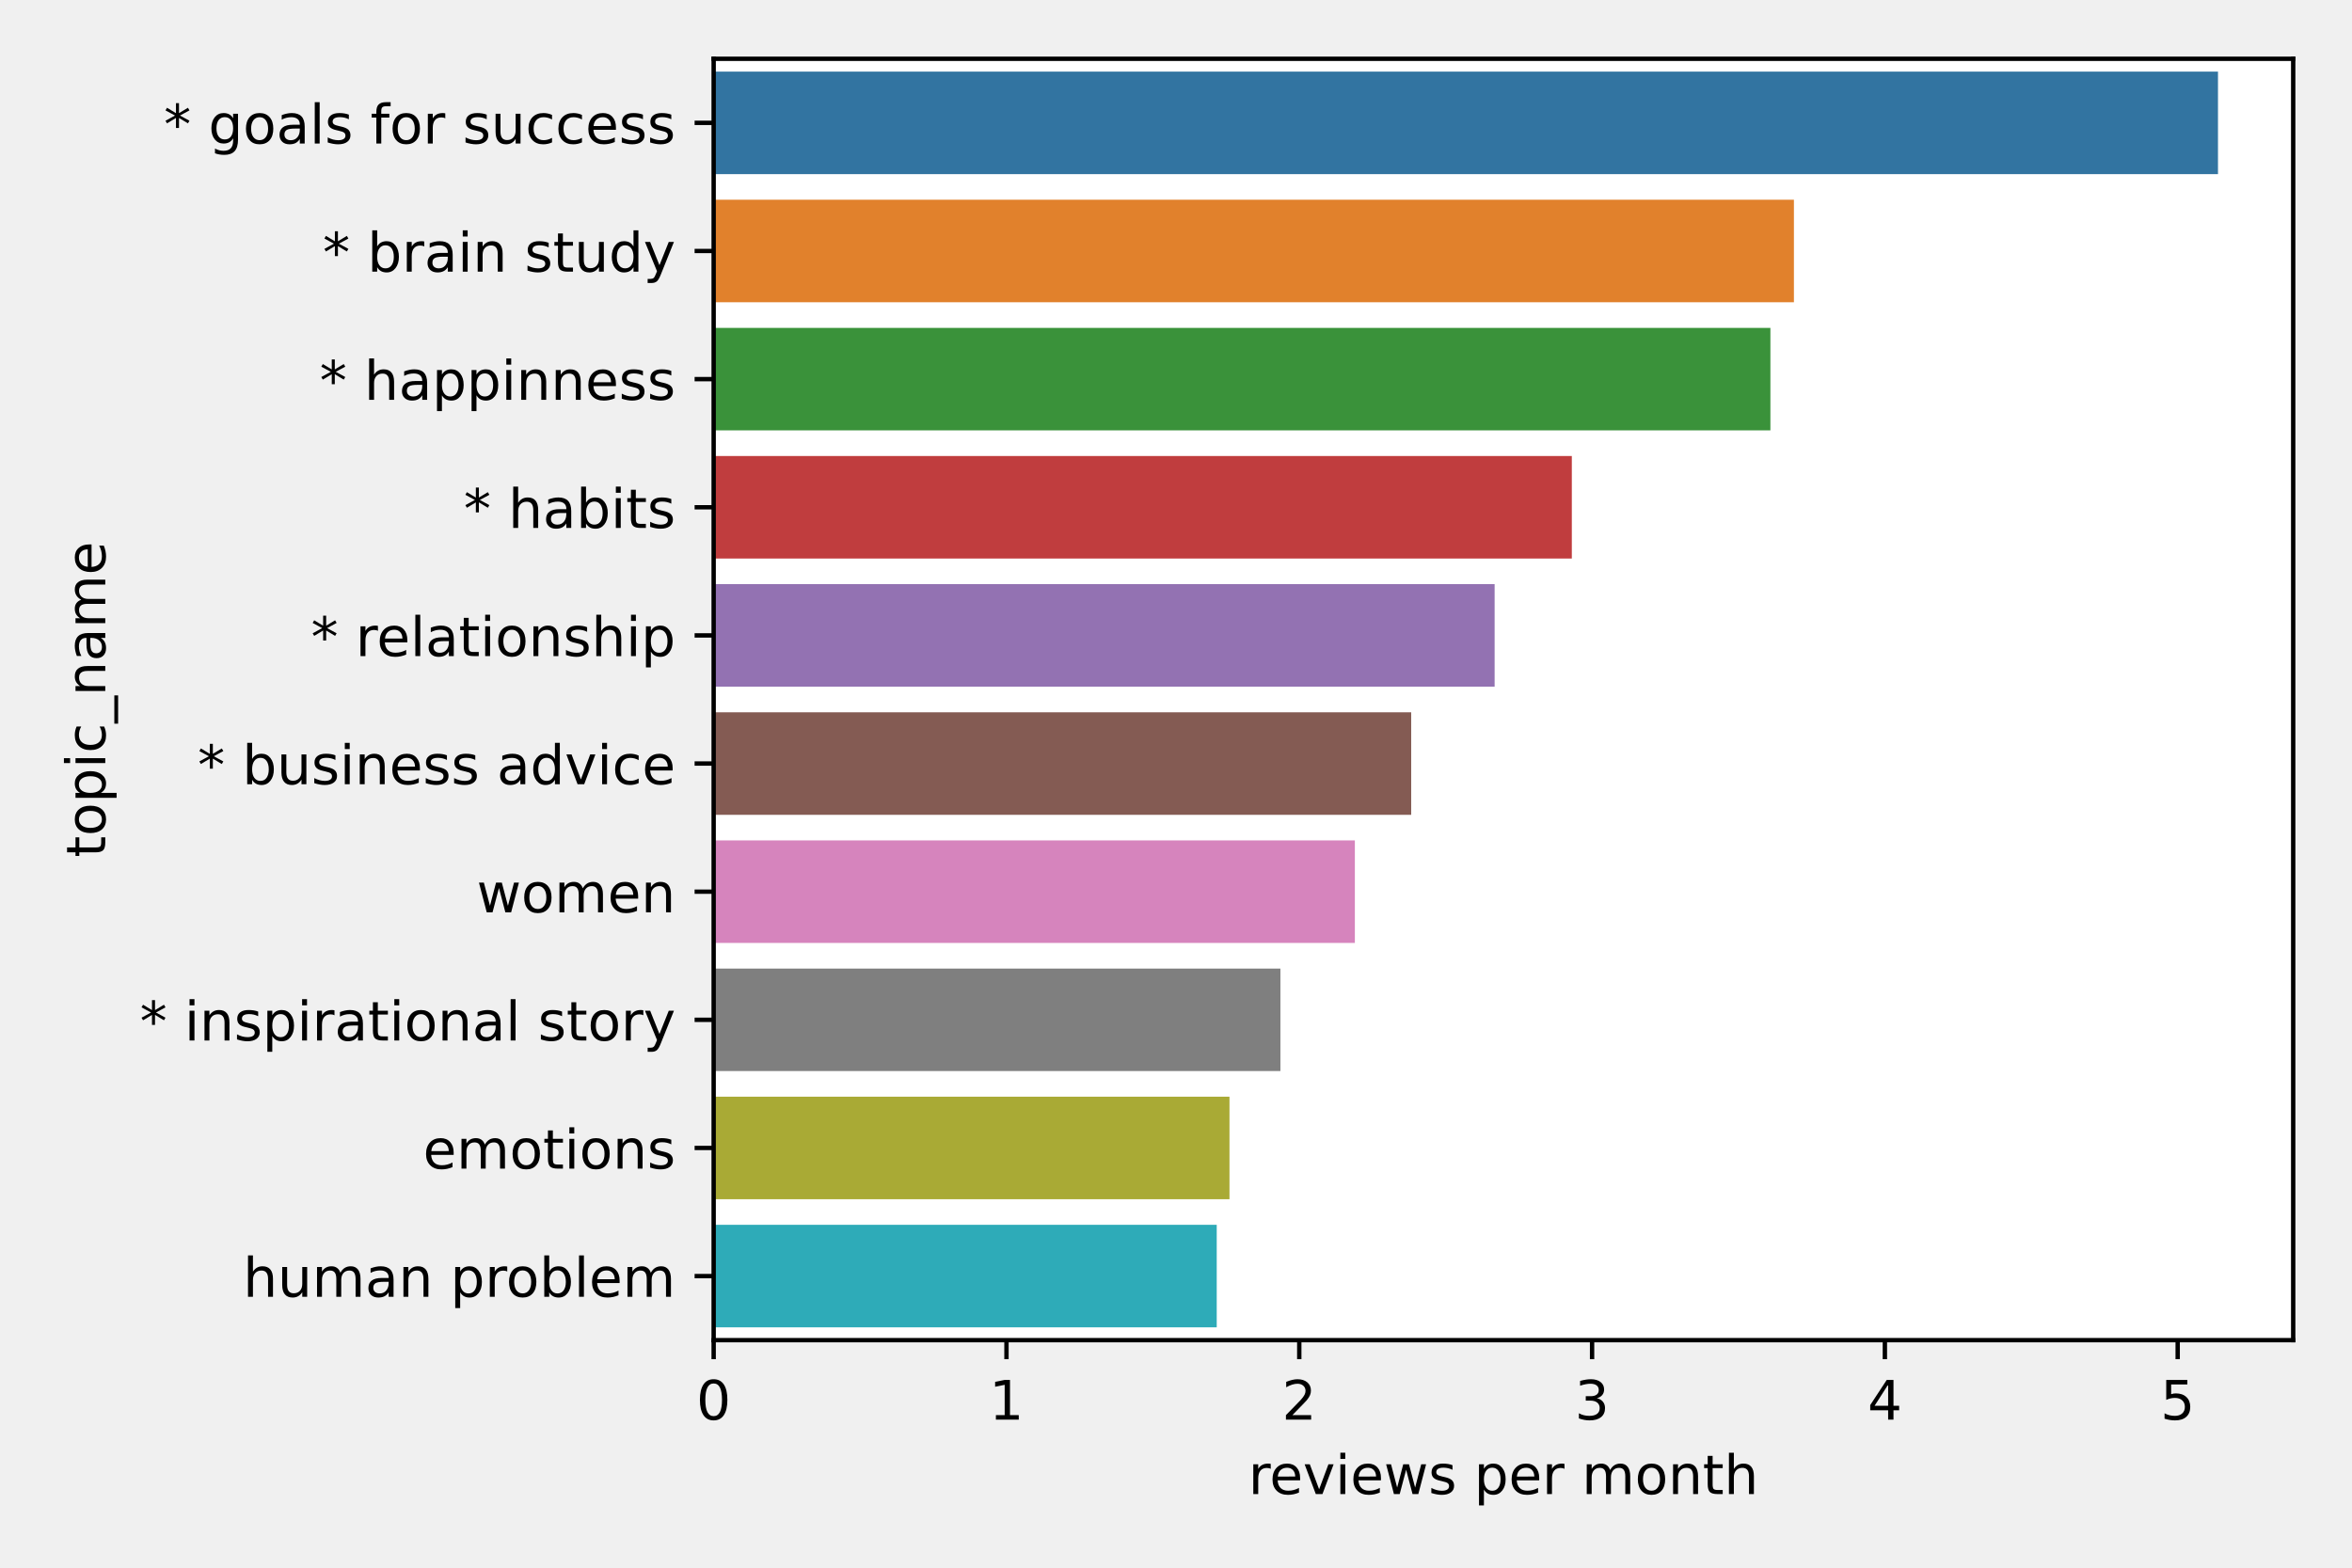
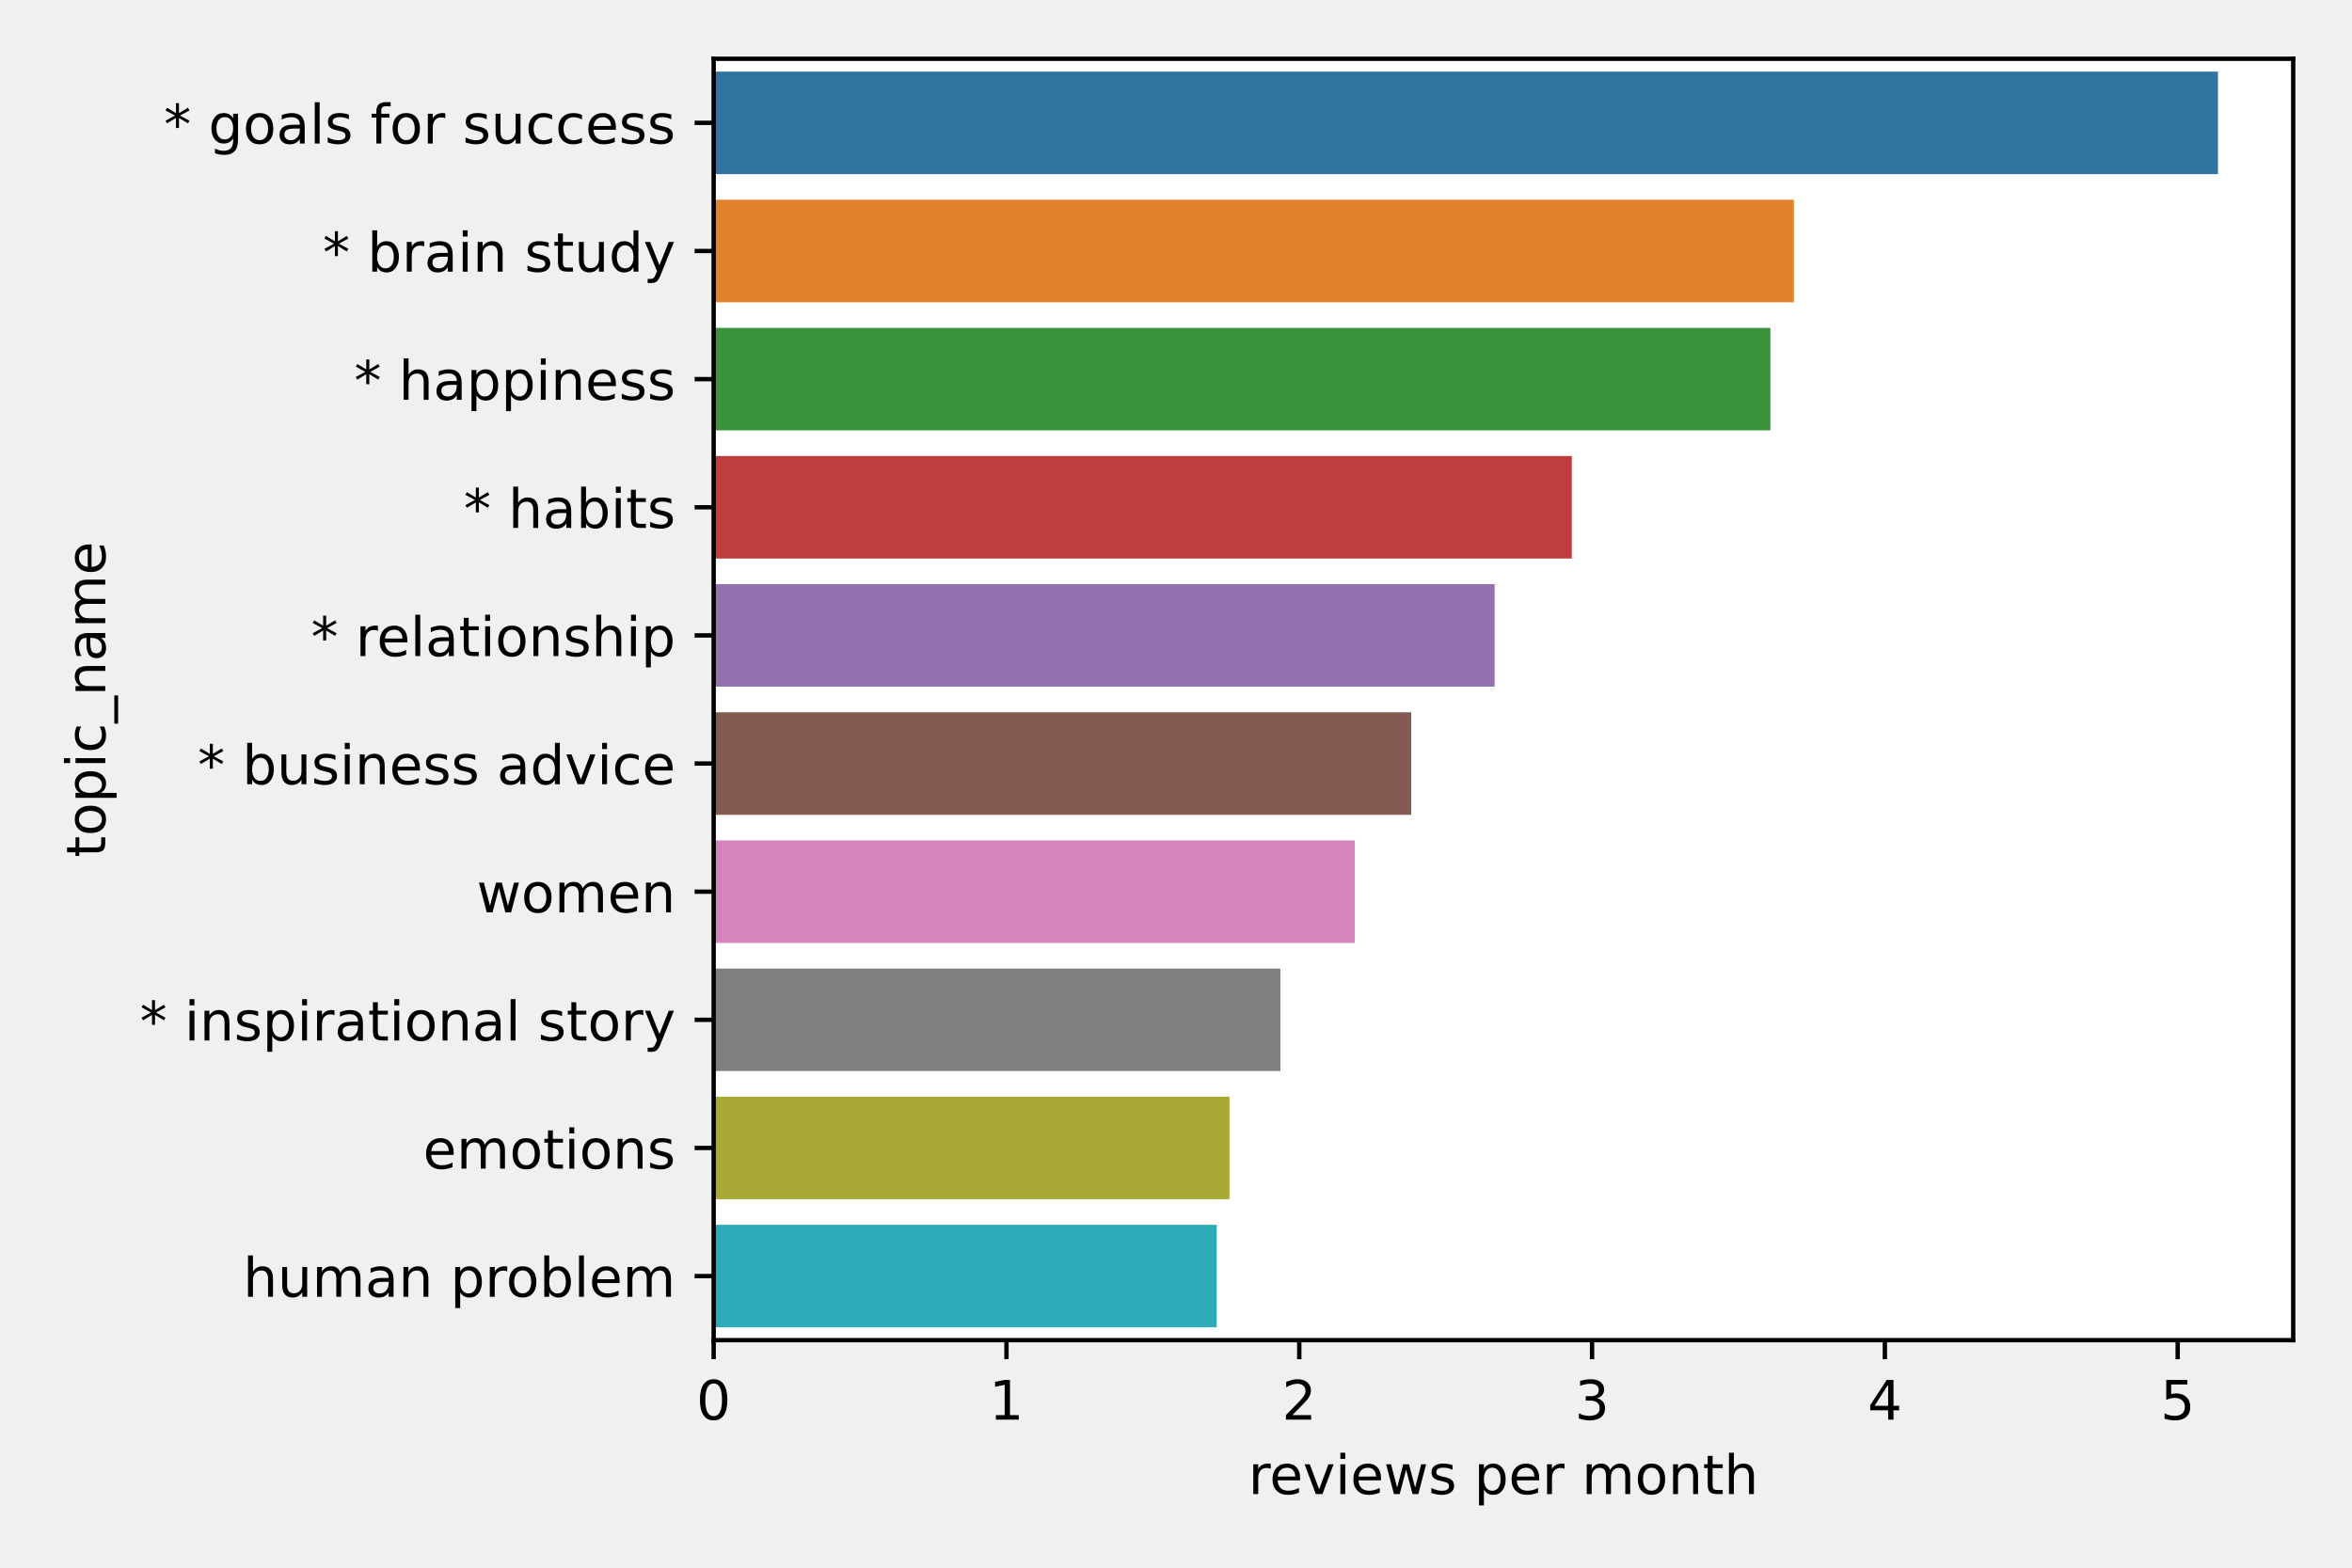
<svg xmlns="http://www.w3.org/2000/svg" xmlns:xlink="http://www.w3.org/1999/xlink" height="288pt" version="1.1" viewBox="0 0 432 288" width="432pt">
  <defs>
    <style type="text/css">*{stroke-linecap:butt;stroke-linejoin:round;}</style>
  </defs>
  <g id="figure_1">
    <g id="patch_1">
      <path d="M 0 288  L 432 288  L 432 0  L 0 0  z " style="fill:none;" />
    </g>
    <g id="axes_1">
      <g id="patch_2">
        <path d="M 131.081 246.2  L 421.2 246.2  L 421.2 10.8  L 131.081 10.8  z " style="fill:#ffffff;" />
      </g>
      <g id="patch_3">
-         <path clip-path="url(#p3ed1c5bc2d)" d="M 131.081 13.154  L 407.385 13.154  L 407.385 31.986  L 131.081 31.986  z " style="fill:#3274a1;" />
+         <path clip-path="url(#pbd0d5cb3ff)" d="M 131.081 13.154  L 407.385 13.154  L 407.385 31.986  L 131.081 31.986  z " style="fill:#3274a1;" />
      </g>
      <g id="patch_4">
-         <path clip-path="url(#p3ed1c5bc2d)" d="M 131.081 36.694  L 329.495 36.694  L 329.495 55.526  L 131.081 55.526  z " style="fill:#e1812c;" />
+         <path clip-path="url(#pbd0d5cb3ff)" d="M 131.081 36.694  L 329.495 36.694  L 329.495 55.526  L 131.081 55.526  z " style="fill:#e1812c;" />
      </g>
      <g id="patch_5">
-         <path clip-path="url(#p3ed1c5bc2d)" d="M 131.081 60.234  L 325.176 60.234  L 325.176 79.066  L 131.081 79.066  z " style="fill:#3a923a;" />
+         <path clip-path="url(#pbd0d5cb3ff)" d="M 131.081 60.234  L 325.176 60.234  L 325.176 79.066  L 131.081 79.066  z " style="fill:#3a923a;" />
      </g>
      <g id="patch_6">
-         <path clip-path="url(#p3ed1c5bc2d)" d="M 131.081 83.774  L 288.702 83.774  L 288.702 102.606  L 131.081 102.606  z " style="fill:#c03d3e;" />
+         <path clip-path="url(#pbd0d5cb3ff)" d="M 131.081 83.774  L 288.702 83.774  L 288.702 102.606  L 131.081 102.606  z " style="fill:#c03d3e;" />
      </g>
      <g id="patch_7">
-         <path clip-path="url(#p3ed1c5bc2d)" d="M 131.081 107.314  L 274.523 107.314  L 274.523 126.146  L 131.081 126.146  z " style="fill:#9372b2;" />
+         <path clip-path="url(#pbd0d5cb3ff)" d="M 131.081 107.314  L 274.523 107.314  L 274.523 126.146  L 131.081 126.146  z " style="fill:#9372b2;" />
      </g>
      <g id="patch_8">
-         <path clip-path="url(#p3ed1c5bc2d)" d="M 131.081 130.854  L 259.198 130.854  L 259.198 149.686  L 131.081 149.686  z " style="fill:#845b53;" />
+         <path clip-path="url(#pbd0d5cb3ff)" d="M 131.081 130.854  L 259.198 130.854  L 259.198 149.686  L 131.081 149.686  z " style="fill:#845b53;" />
      </g>
      <g id="patch_9">
-         <path clip-path="url(#p3ed1c5bc2d)" d="M 131.081 154.394  L 248.852 154.394  L 248.852 173.226  L 131.081 173.226  z " style="fill:#d684bd;" />
+         <path clip-path="url(#pbd0d5cb3ff)" d="M 131.081 154.394  L 248.852 154.394  L 248.852 173.226  L 131.081 173.226  z " style="fill:#d684bd;" />
      </g>
      <g id="patch_10">
-         <path clip-path="url(#p3ed1c5bc2d)" d="M 131.081 177.934  L 235.177 177.934  L 235.177 196.766  L 131.081 196.766  z " style="fill:#7f7f7f;" />
+         <path clip-path="url(#pbd0d5cb3ff)" d="M 131.081 177.934  L 235.177 177.934  L 235.177 196.766  L 131.081 196.766  z " style="fill:#7f7f7f;" />
      </g>
      <g id="patch_11">
-         <path clip-path="url(#p3ed1c5bc2d)" d="M 131.081 201.474  L 225.823 201.474  L 225.823 220.306  L 131.081 220.306  z " style="fill:#a9aa35;" />
+         <path clip-path="url(#pbd0d5cb3ff)" d="M 131.081 201.474  L 225.823 201.474  L 225.823 220.306  L 131.081 220.306  z " style="fill:#a9aa35;" />
      </g>
      <g id="patch_12">
-         <path clip-path="url(#p3ed1c5bc2d)" d="M 131.081 225.014  L 223.481 225.014  L 223.481 243.846  L 131.081 243.846  z " style="fill:#2eabb8;" />
+         <path clip-path="url(#pbd0d5cb3ff)" d="M 131.081 225.014  L 223.481 225.014  L 223.481 243.846  L 131.081 243.846  z " style="fill:#2eabb8;" />
      </g>
      <g id="matplotlib.axis_1">
        <g id="xtick_1">
          <g id="line2d_1">
            <defs>
-               <path d="M 0 0  L 0 3.5  " id="mf144af5927" style="stroke:#000000;stroke-width:0.8;" />
+               <path d="M 0 0  L 0 3.5  " id="me74ccbe874" style="stroke:#000000;stroke-width:0.8;" />
            </defs>
            <g>
-               <use style="stroke:#000000;stroke-width:0.8;" x="131.081" xlink:href="#mf144af5927" y="246.2" />
+               <use style="stroke:#000000;stroke-width:0.8;" x="131.081" xlink:href="#me74ccbe874" y="246.2" />
            </g>
          </g>
          <g id="text_1">
            <g transform="translate(127.9 260.7984)scale(0.1 -0.1)">
              <defs>
                <path d="M 31.781 66.406  Q 24.172 66.406 20.328 58.906  Q 16.5 51.422 16.5 36.375  Q 16.5 21.391 20.328 13.891  Q 24.172 6.391 31.781 6.391  Q 39.453 6.391 43.281 13.891  Q 47.125 21.391 47.125 36.375  Q 47.125 51.422 43.281 58.906  Q 39.453 66.406 31.781 66.406  z M 31.781 74.219  Q 44.047 74.219 50.516 64.516  Q 56.984 54.828 56.984 36.375  Q 56.984 17.969 50.516 8.266  Q 44.047 -1.422 31.781 -1.422  Q 19.531 -1.422 13.062 8.266  Q 6.594 17.969 6.594 36.375  Q 6.594 54.828 13.062 64.516  Q 19.531 74.219 31.781 74.219  z " id="DejaVuSans-48" />
              </defs>
              <use xlink:href="#DejaVuSans-48" />
            </g>
          </g>
        </g>
        <g id="xtick_2">
          <g id="line2d_2">
            <g>
-               <use style="stroke:#000000;stroke-width:0.8;" x="184.862" xlink:href="#mf144af5927" y="246.2" />
+               <use style="stroke:#000000;stroke-width:0.8;" x="184.862" xlink:href="#me74ccbe874" y="246.2" />
            </g>
          </g>
          <g id="text_2">
            <g transform="translate(181.6803 260.7984)scale(0.1 -0.1)">
              <defs>
                <path d="M 12.406 8.297  L 28.516 8.297  L 28.516 63.922  L 10.984 60.406  L 10.984 69.391  L 28.422 72.906  L 38.281 72.906  L 38.281 8.297  L 54.391 8.297  L 54.391 0  L 12.406 0  z " id="DejaVuSans-49" />
              </defs>
              <use xlink:href="#DejaVuSans-49" />
            </g>
          </g>
        </g>
        <g id="xtick_3">
          <g id="line2d_3">
            <g>
-               <use style="stroke:#000000;stroke-width:0.8;" x="238.642" xlink:href="#mf144af5927" y="246.2" />
+               <use style="stroke:#000000;stroke-width:0.8;" x="238.642" xlink:href="#me74ccbe874" y="246.2" />
            </g>
          </g>
          <g id="text_3">
            <g transform="translate(235.4606 260.7984)scale(0.1 -0.1)">
              <defs>
                <path d="M 19.188 8.297  L 53.609 8.297  L 53.609 0  L 7.328 0  L 7.328 8.297  Q 12.938 14.109 22.625 23.891  Q 32.328 33.688 34.812 36.531  Q 39.547 41.844 41.422 45.531  Q 43.312 49.219 43.312 52.781  Q 43.312 58.594 39.234 62.25  Q 35.156 65.922 28.609 65.922  Q 23.969 65.922 18.812 64.312  Q 13.672 62.703 7.812 59.422  L 7.812 69.391  Q 13.766 71.781 18.938 73  Q 24.125 74.219 28.422 74.219  Q 39.75 74.219 46.484 68.547  Q 53.219 62.891 53.219 53.422  Q 53.219 48.922 51.531 44.891  Q 49.859 40.875 45.406 35.406  Q 44.188 33.984 37.641 27.219  Q 31.109 20.453 19.188 8.297  z " id="DejaVuSans-50" />
              </defs>
              <use xlink:href="#DejaVuSans-50" />
            </g>
          </g>
        </g>
        <g id="xtick_4">
          <g id="line2d_4">
            <g>
-               <use style="stroke:#000000;stroke-width:0.8;" x="292.422" xlink:href="#mf144af5927" y="246.2" />
+               <use style="stroke:#000000;stroke-width:0.8;" x="292.422" xlink:href="#me74ccbe874" y="246.2" />
            </g>
          </g>
          <g id="text_4">
            <g transform="translate(289.2409 260.7984)scale(0.1 -0.1)">
              <defs>
                <path d="M 40.578 39.312  Q 47.656 37.797 51.625 33  Q 55.609 28.219 55.609 21.188  Q 55.609 10.406 48.188 4.484  Q 40.766 -1.422 27.094 -1.422  Q 22.516 -1.422 17.656 -0.516  Q 12.797 0.391 7.625 2.203  L 7.625 11.719  Q 11.719 9.328 16.594 8.109  Q 21.484 6.891 26.812 6.891  Q 36.078 6.891 40.938 10.547  Q 45.797 14.203 45.797 21.188  Q 45.797 27.641 41.281 31.266  Q 36.766 34.906 28.719 34.906  L 20.219 34.906  L 20.219 43.016  L 29.109 43.016  Q 36.375 43.016 40.234 45.922  Q 44.094 48.828 44.094 54.297  Q 44.094 59.906 40.109 62.906  Q 36.141 65.922 28.719 65.922  Q 24.656 65.922 20.016 65.031  Q 15.375 64.156 9.812 62.312  L 9.812 71.094  Q 15.438 72.656 20.344 73.438  Q 25.25 74.219 29.594 74.219  Q 40.828 74.219 47.359 69.109  Q 53.906 64.016 53.906 55.328  Q 53.906 49.266 50.438 45.094  Q 46.969 40.922 40.578 39.312  z " id="DejaVuSans-51" />
              </defs>
              <use xlink:href="#DejaVuSans-51" />
            </g>
          </g>
        </g>
        <g id="xtick_5">
          <g id="line2d_5">
            <g>
-               <use style="stroke:#000000;stroke-width:0.8;" x="346.202" xlink:href="#mf144af5927" y="246.2" />
+               <use style="stroke:#000000;stroke-width:0.8;" x="346.202" xlink:href="#me74ccbe874" y="246.2" />
            </g>
          </g>
          <g id="text_5">
            <g transform="translate(343.0211 260.7984)scale(0.1 -0.1)">
              <defs>
                <path d="M 37.797 64.312  L 12.891 25.391  L 37.797 25.391  z M 35.203 72.906  L 47.609 72.906  L 47.609 25.391  L 58.016 25.391  L 58.016 17.188  L 47.609 17.188  L 47.609 0  L 37.797 0  L 37.797 17.188  L 4.891 17.188  L 4.891 26.703  z " id="DejaVuSans-52" />
              </defs>
              <use xlink:href="#DejaVuSans-52" />
            </g>
          </g>
        </g>
        <g id="xtick_6">
          <g id="line2d_6">
            <g>
-               <use style="stroke:#000000;stroke-width:0.8;" x="399.983" xlink:href="#mf144af5927" y="246.2" />
+               <use style="stroke:#000000;stroke-width:0.8;" x="399.983" xlink:href="#me74ccbe874" y="246.2" />
            </g>
          </g>
          <g id="text_6">
            <g transform="translate(396.8014 260.7984)scale(0.1 -0.1)">
              <defs>
                <path d="M 10.797 72.906  L 49.516 72.906  L 49.516 64.594  L 19.828 64.594  L 19.828 46.734  Q 21.969 47.469 24.109 47.828  Q 26.266 48.188 28.422 48.188  Q 40.625 48.188 47.75 41.5  Q 54.891 34.812 54.891 23.391  Q 54.891 11.625 47.562 5.094  Q 40.234 -1.422 26.906 -1.422  Q 22.312 -1.422 17.547 -0.641  Q 12.797 0.141 7.719 1.703  L 7.719 11.625  Q 12.109 9.234 16.797 8.062  Q 21.484 6.891 26.703 6.891  Q 35.156 6.891 40.078 11.328  Q 45.016 15.766 45.016 23.391  Q 45.016 31 40.078 35.438  Q 35.156 39.891 26.703 39.891  Q 22.75 39.891 18.812 39.016  Q 14.891 38.141 10.797 36.281  z " id="DejaVuSans-53" />
              </defs>
              <use xlink:href="#DejaVuSans-53" />
            </g>
          </g>
        </g>
        <g id="text_7">
          <g transform="translate(229.2906 274.4766)scale(0.1 -0.1)">
            <defs>
              <path d="M 41.109 46.297  Q 39.594 47.172 37.812 47.578  Q 36.031 48 33.891 48  Q 26.266 48 22.188 43.047  Q 18.109 38.094 18.109 28.812  L 18.109 0  L 9.078 0  L 9.078 54.688  L 18.109 54.688  L 18.109 46.188  Q 20.953 51.172 25.484 53.578  Q 30.031 56 36.531 56  Q 37.453 56 38.578 55.875  Q 39.703 55.766 41.062 55.516  z " id="DejaVuSans-114" />
              <path d="M 56.203 29.594  L 56.203 25.203  L 14.891 25.203  Q 15.484 15.922 20.484 11.062  Q 25.484 6.203 34.422 6.203  Q 39.594 6.203 44.453 7.469  Q 49.312 8.734 54.109 11.281  L 54.109 2.781  Q 49.266 0.734 44.188 -0.344  Q 39.109 -1.422 33.891 -1.422  Q 20.797 -1.422 13.156 6.188  Q 5.516 13.812 5.516 26.812  Q 5.516 40.234 12.766 48.109  Q 20.016 56 32.328 56  Q 43.359 56 49.781 48.891  Q 56.203 41.797 56.203 29.594  z M 47.219 32.234  Q 47.125 39.594 43.094 43.984  Q 39.062 48.391 32.422 48.391  Q 24.906 48.391 20.391 44.141  Q 15.875 39.891 15.188 32.172  z " id="DejaVuSans-101" />
              <path d="M 2.984 54.688  L 12.5 54.688  L 29.594 8.797  L 46.688 54.688  L 56.203 54.688  L 35.688 0  L 23.484 0  z " id="DejaVuSans-118" />
              <path d="M 9.422 54.688  L 18.406 54.688  L 18.406 0  L 9.422 0  z M 9.422 75.984  L 18.406 75.984  L 18.406 64.594  L 9.422 64.594  z " id="DejaVuSans-105" />
              <path d="M 4.203 54.688  L 13.188 54.688  L 24.422 12.016  L 35.594 54.688  L 46.188 54.688  L 57.422 12.016  L 68.609 54.688  L 77.594 54.688  L 63.281 0  L 52.688 0  L 40.922 44.828  L 29.109 0  L 18.5 0  z " id="DejaVuSans-119" />
              <path d="M 44.281 53.078  L 44.281 44.578  Q 40.484 46.531 36.375 47.5  Q 32.281 48.484 27.875 48.484  Q 21.188 48.484 17.844 46.438  Q 14.5 44.391 14.5 40.281  Q 14.5 37.156 16.891 35.375  Q 19.281 33.594 26.516 31.984  L 29.594 31.297  Q 39.156 29.25 43.188 25.516  Q 47.219 21.781 47.219 15.094  Q 47.219 7.469 41.188 3.016  Q 35.156 -1.422 24.609 -1.422  Q 20.219 -1.422 15.453 -0.562  Q 10.688 0.297 5.422 2  L 5.422 11.281  Q 10.406 8.688 15.234 7.391  Q 20.062 6.109 24.812 6.109  Q 31.156 6.109 34.562 8.281  Q 37.984 10.453 37.984 14.406  Q 37.984 18.062 35.516 20.016  Q 33.062 21.969 24.703 23.781  L 21.578 24.516  Q 13.234 26.266 9.516 29.906  Q 5.812 33.547 5.812 39.891  Q 5.812 47.609 11.281 51.797  Q 16.75 56 26.812 56  Q 31.781 56 36.172 55.266  Q 40.578 54.547 44.281 53.078  z " id="DejaVuSans-115" />
              <path id="DejaVuSans-32" />
              <path d="M 18.109 8.203  L 18.109 -20.797  L 9.078 -20.797  L 9.078 54.688  L 18.109 54.688  L 18.109 46.391  Q 20.953 51.266 25.266 53.625  Q 29.594 56 35.594 56  Q 45.562 56 51.781 48.094  Q 58.016 40.188 58.016 27.297  Q 58.016 14.406 51.781 6.484  Q 45.562 -1.422 35.594 -1.422  Q 29.594 -1.422 25.266 0.953  Q 20.953 3.328 18.109 8.203  z M 48.688 27.297  Q 48.688 37.203 44.609 42.844  Q 40.531 48.484 33.406 48.484  Q 26.266 48.484 22.188 42.844  Q 18.109 37.203 18.109 27.297  Q 18.109 17.391 22.188 11.75  Q 26.266 6.109 33.406 6.109  Q 40.531 6.109 44.609 11.75  Q 48.688 17.391 48.688 27.297  z " id="DejaVuSans-112" />
              <path d="M 52 44.188  Q 55.375 50.25 60.062 53.125  Q 64.75 56 71.094 56  Q 79.641 56 84.281 50.016  Q 88.922 44.047 88.922 33.016  L 88.922 0  L 79.891 0  L 79.891 32.719  Q 79.891 40.578 77.094 44.375  Q 74.312 48.188 68.609 48.188  Q 61.625 48.188 57.562 43.547  Q 53.516 38.922 53.516 30.906  L 53.516 0  L 44.484 0  L 44.484 32.719  Q 44.484 40.625 41.703 44.406  Q 38.922 48.188 33.109 48.188  Q 26.219 48.188 22.156 43.531  Q 18.109 38.875 18.109 30.906  L 18.109 0  L 9.078 0  L 9.078 54.688  L 18.109 54.688  L 18.109 46.188  Q 21.188 51.219 25.484 53.609  Q 29.781 56 35.688 56  Q 41.656 56 45.828 52.969  Q 50 49.953 52 44.188  z " id="DejaVuSans-109" />
              <path d="M 30.609 48.391  Q 23.391 48.391 19.188 42.75  Q 14.984 37.109 14.984 27.297  Q 14.984 17.484 19.156 11.844  Q 23.344 6.203 30.609 6.203  Q 37.797 6.203 41.984 11.859  Q 46.188 17.531 46.188 27.297  Q 46.188 37.016 41.984 42.703  Q 37.797 48.391 30.609 48.391  z M 30.609 56  Q 42.328 56 49.016 48.375  Q 55.719 40.766 55.719 27.297  Q 55.719 13.875 49.016 6.219  Q 42.328 -1.422 30.609 -1.422  Q 18.844 -1.422 12.172 6.219  Q 5.516 13.875 5.516 27.297  Q 5.516 40.766 12.172 48.375  Q 18.844 56 30.609 56  z " id="DejaVuSans-111" />
              <path d="M 54.891 33.016  L 54.891 0  L 45.906 0  L 45.906 32.719  Q 45.906 40.484 42.875 44.328  Q 39.844 48.188 33.797 48.188  Q 26.516 48.188 22.312 43.547  Q 18.109 38.922 18.109 30.906  L 18.109 0  L 9.078 0  L 9.078 54.688  L 18.109 54.688  L 18.109 46.188  Q 21.344 51.125 25.703 53.562  Q 30.078 56 35.797 56  Q 45.219 56 50.047 50.172  Q 54.891 44.344 54.891 33.016  z " id="DejaVuSans-110" />
              <path d="M 18.312 70.219  L 18.312 54.688  L 36.812 54.688  L 36.812 47.703  L 18.312 47.703  L 18.312 18.016  Q 18.312 11.328 20.141 9.422  Q 21.969 7.516 27.594 7.516  L 36.812 7.516  L 36.812 0  L 27.594 0  Q 17.188 0 13.234 3.875  Q 9.281 7.766 9.281 18.016  L 9.281 47.703  L 2.688 47.703  L 2.688 54.688  L 9.281 54.688  L 9.281 70.219  z " id="DejaVuSans-116" />
              <path d="M 54.891 33.016  L 54.891 0  L 45.906 0  L 45.906 32.719  Q 45.906 40.484 42.875 44.328  Q 39.844 48.188 33.797 48.188  Q 26.516 48.188 22.312 43.547  Q 18.109 38.922 18.109 30.906  L 18.109 0  L 9.078 0  L 9.078 75.984  L 18.109 75.984  L 18.109 46.188  Q 21.344 51.125 25.703 53.562  Q 30.078 56 35.797 56  Q 45.219 56 50.047 50.172  Q 54.891 44.344 54.891 33.016  z " id="DejaVuSans-104" />
            </defs>
            <use xlink:href="#DejaVuSans-114" />
            <use x="38.863" xlink:href="#DejaVuSans-101" />
            <use x="100.387" xlink:href="#DejaVuSans-118" />
            <use x="159.566" xlink:href="#DejaVuSans-105" />
            <use x="187.35" xlink:href="#DejaVuSans-101" />
            <use x="248.873" xlink:href="#DejaVuSans-119" />
            <use x="330.66" xlink:href="#DejaVuSans-115" />
            <use x="382.76" xlink:href="#DejaVuSans-32" />
            <use x="414.547" xlink:href="#DejaVuSans-112" />
            <use x="478.023" xlink:href="#DejaVuSans-101" />
            <use x="539.547" xlink:href="#DejaVuSans-114" />
            <use x="580.66" xlink:href="#DejaVuSans-32" />
            <use x="612.447" xlink:href="#DejaVuSans-109" />
            <use x="709.859" xlink:href="#DejaVuSans-111" />
            <use x="771.041" xlink:href="#DejaVuSans-110" />
            <use x="834.42" xlink:href="#DejaVuSans-116" />
            <use x="873.629" xlink:href="#DejaVuSans-104" />
          </g>
        </g>
      </g>
      <g id="matplotlib.axis_2">
        <g id="ytick_1">
          <g id="line2d_7">
            <defs>
-               <path d="M 0 0  L -3.5 0  " id="mf3cb9c667d" style="stroke:#000000;stroke-width:0.8;" />
+               <path d="M 0 0  L -3.5 0  " id="m55e5ff2cda" style="stroke:#000000;stroke-width:0.8;" />
            </defs>
            <g>
-               <use style="stroke:#000000;stroke-width:0.8;" x="131.081" xlink:href="#mf3cb9c667d" y="22.57" />
+               <use style="stroke:#000000;stroke-width:0.8;" x="131.081" xlink:href="#m55e5ff2cda" y="22.57" />
            </g>
          </g>
          <g id="text_8">
            <g transform="translate(30.09844 26.36922)scale(0.1 -0.1)">
              <defs>
                <path d="M 47.016 60.891  L 29.5 51.422  L 47.016 41.891  L 44.188 37.109  L 27.781 47.016  L 27.781 28.609  L 22.219 28.609  L 22.219 47.016  L 5.812 37.109  L 2.984 41.891  L 20.516 51.422  L 2.984 60.891  L 5.812 65.719  L 22.219 55.812  L 22.219 74.219  L 27.781 74.219  L 27.781 55.812  L 44.188 65.719  z " id="DejaVuSans-42" />
                <path d="M 45.406 27.984  Q 45.406 37.75 41.375 43.109  Q 37.359 48.484 30.078 48.484  Q 22.859 48.484 18.828 43.109  Q 14.797 37.75 14.797 27.984  Q 14.797 18.266 18.828 12.891  Q 22.859 7.516 30.078 7.516  Q 37.359 7.516 41.375 12.891  Q 45.406 18.266 45.406 27.984  z M 54.391 6.781  Q 54.391 -7.172 48.188 -13.984  Q 42 -20.797 29.203 -20.797  Q 24.469 -20.797 20.266 -20.094  Q 16.062 -19.391 12.109 -17.922  L 12.109 -9.188  Q 16.062 -11.328 19.922 -12.344  Q 23.781 -13.375 27.781 -13.375  Q 36.625 -13.375 41.016 -8.766  Q 45.406 -4.156 45.406 5.172  L 45.406 9.625  Q 42.625 4.781 38.281 2.391  Q 33.938 0 27.875 0  Q 17.828 0 11.672 7.656  Q 5.516 15.328 5.516 27.984  Q 5.516 40.672 11.672 48.328  Q 17.828 56 27.875 56  Q 33.938 56 38.281 53.609  Q 42.625 51.219 45.406 46.391  L 45.406 54.688  L 54.391 54.688  z " id="DejaVuSans-103" />
                <path d="M 34.281 27.484  Q 23.391 27.484 19.188 25  Q 14.984 22.516 14.984 16.5  Q 14.984 11.719 18.141 8.906  Q 21.297 6.109 26.703 6.109  Q 34.188 6.109 38.703 11.406  Q 43.219 16.703 43.219 25.484  L 43.219 27.484  z M 52.203 31.203  L 52.203 0  L 43.219 0  L 43.219 8.297  Q 40.141 3.328 35.547 0.953  Q 30.953 -1.422 24.312 -1.422  Q 15.922 -1.422 10.953 3.297  Q 6 8.016 6 15.922  Q 6 25.141 12.172 29.828  Q 18.359 34.516 30.609 34.516  L 43.219 34.516  L 43.219 35.406  Q 43.219 41.609 39.141 45  Q 35.062 48.391 27.688 48.391  Q 23 48.391 18.547 47.266  Q 14.109 46.141 10.016 43.891  L 10.016 52.203  Q 14.938 54.109 19.578 55.047  Q 24.219 56 28.609 56  Q 40.484 56 46.344 49.844  Q 52.203 43.703 52.203 31.203  z " id="DejaVuSans-97" />
                <path d="M 9.422 75.984  L 18.406 75.984  L 18.406 0  L 9.422 0  z " id="DejaVuSans-108" />
                <path d="M 37.109 75.984  L 37.109 68.5  L 28.516 68.5  Q 23.688 68.5 21.797 66.547  Q 19.922 64.594 19.922 59.516  L 19.922 54.688  L 34.719 54.688  L 34.719 47.703  L 19.922 47.703  L 19.922 0  L 10.891 0  L 10.891 47.703  L 2.297 47.703  L 2.297 54.688  L 10.891 54.688  L 10.891 58.5  Q 10.891 67.625 15.141 71.797  Q 19.391 75.984 28.609 75.984  z " id="DejaVuSans-102" />
                <path d="M 8.5 21.578  L 8.5 54.688  L 17.484 54.688  L 17.484 21.922  Q 17.484 14.156 20.5 10.266  Q 23.531 6.391 29.594 6.391  Q 36.859 6.391 41.078 11.031  Q 45.312 15.672 45.312 23.688  L 45.312 54.688  L 54.297 54.688  L 54.297 0  L 45.312 0  L 45.312 8.406  Q 42.047 3.422 37.719 1  Q 33.406 -1.422 27.688 -1.422  Q 18.266 -1.422 13.375 4.438  Q 8.5 10.297 8.5 21.578  z M 31.109 56  z " id="DejaVuSans-117" />
                <path d="M 48.781 52.594  L 48.781 44.188  Q 44.969 46.297 41.141 47.344  Q 37.312 48.391 33.406 48.391  Q 24.656 48.391 19.812 42.844  Q 14.984 37.312 14.984 27.297  Q 14.984 17.281 19.812 11.734  Q 24.656 6.203 33.406 6.203  Q 37.312 6.203 41.141 7.25  Q 44.969 8.297 48.781 10.406  L 48.781 2.094  Q 45.016 0.344 40.984 -0.531  Q 36.969 -1.422 32.422 -1.422  Q 20.062 -1.422 12.781 6.344  Q 5.516 14.109 5.516 27.297  Q 5.516 40.672 12.859 48.328  Q 20.219 56 33.016 56  Q 37.156 56 41.109 55.141  Q 45.062 54.297 48.781 52.594  z " id="DejaVuSans-99" />
              </defs>
              <use xlink:href="#DejaVuSans-42" />
              <use x="50" xlink:href="#DejaVuSans-32" />
              <use x="81.787" xlink:href="#DejaVuSans-103" />
              <use x="145.264" xlink:href="#DejaVuSans-111" />
              <use x="206.445" xlink:href="#DejaVuSans-97" />
              <use x="267.725" xlink:href="#DejaVuSans-108" />
              <use x="295.508" xlink:href="#DejaVuSans-115" />
              <use x="347.607" xlink:href="#DejaVuSans-32" />
              <use x="379.395" xlink:href="#DejaVuSans-102" />
              <use x="414.6" xlink:href="#DejaVuSans-111" />
              <use x="475.781" xlink:href="#DejaVuSans-114" />
              <use x="516.895" xlink:href="#DejaVuSans-32" />
              <use x="548.682" xlink:href="#DejaVuSans-115" />
              <use x="600.781" xlink:href="#DejaVuSans-117" />
              <use x="664.16" xlink:href="#DejaVuSans-99" />
              <use x="719.141" xlink:href="#DejaVuSans-99" />
              <use x="774.121" xlink:href="#DejaVuSans-101" />
              <use x="835.645" xlink:href="#DejaVuSans-115" />
              <use x="887.744" xlink:href="#DejaVuSans-115" />
            </g>
          </g>
        </g>
        <g id="ytick_2">
          <g id="line2d_8">
            <g>
-               <use style="stroke:#000000;stroke-width:0.8;" x="131.081" xlink:href="#mf3cb9c667d" y="46.11" />
+               <use style="stroke:#000000;stroke-width:0.8;" x="131.081" xlink:href="#m55e5ff2cda" y="46.11" />
            </g>
          </g>
          <g id="text_9">
            <g transform="translate(59.2875 49.90922)scale(0.1 -0.1)">
              <defs>
                <path d="M 48.688 27.297  Q 48.688 37.203 44.609 42.844  Q 40.531 48.484 33.406 48.484  Q 26.266 48.484 22.188 42.844  Q 18.109 37.203 18.109 27.297  Q 18.109 17.391 22.188 11.75  Q 26.266 6.109 33.406 6.109  Q 40.531 6.109 44.609 11.75  Q 48.688 17.391 48.688 27.297  z M 18.109 46.391  Q 20.953 51.266 25.266 53.625  Q 29.594 56 35.594 56  Q 45.562 56 51.781 48.094  Q 58.016 40.188 58.016 27.297  Q 58.016 14.406 51.781 6.484  Q 45.562 -1.422 35.594 -1.422  Q 29.594 -1.422 25.266 0.953  Q 20.953 3.328 18.109 8.203  L 18.109 0  L 9.078 0  L 9.078 75.984  L 18.109 75.984  z " id="DejaVuSans-98" />
                <path d="M 45.406 46.391  L 45.406 75.984  L 54.391 75.984  L 54.391 0  L 45.406 0  L 45.406 8.203  Q 42.578 3.328 38.25 0.953  Q 33.938 -1.422 27.875 -1.422  Q 17.969 -1.422 11.734 6.484  Q 5.516 14.406 5.516 27.297  Q 5.516 40.188 11.734 48.094  Q 17.969 56 27.875 56  Q 33.938 56 38.25 53.625  Q 42.578 51.266 45.406 46.391  z M 14.797 27.297  Q 14.797 17.391 18.875 11.75  Q 22.953 6.109 30.078 6.109  Q 37.203 6.109 41.297 11.75  Q 45.406 17.391 45.406 27.297  Q 45.406 37.203 41.297 42.844  Q 37.203 48.484 30.078 48.484  Q 22.953 48.484 18.875 42.844  Q 14.797 37.203 14.797 27.297  z " id="DejaVuSans-100" />
                <path d="M 32.172 -5.078  Q 28.375 -14.844 24.75 -17.812  Q 21.141 -20.797 15.094 -20.797  L 7.906 -20.797  L 7.906 -13.281  L 13.188 -13.281  Q 16.891 -13.281 18.938 -11.516  Q 21 -9.766 23.484 -3.219  L 25.094 0.875  L 2.984 54.688  L 12.5 54.688  L 29.594 11.922  L 46.688 54.688  L 56.203 54.688  z " id="DejaVuSans-121" />
              </defs>
              <use xlink:href="#DejaVuSans-42" />
              <use x="50" xlink:href="#DejaVuSans-32" />
              <use x="81.787" xlink:href="#DejaVuSans-98" />
              <use x="145.264" xlink:href="#DejaVuSans-114" />
              <use x="186.377" xlink:href="#DejaVuSans-97" />
              <use x="247.656" xlink:href="#DejaVuSans-105" />
              <use x="275.439" xlink:href="#DejaVuSans-110" />
              <use x="338.818" xlink:href="#DejaVuSans-32" />
              <use x="370.605" xlink:href="#DejaVuSans-115" />
              <use x="422.705" xlink:href="#DejaVuSans-116" />
              <use x="461.914" xlink:href="#DejaVuSans-117" />
              <use x="525.293" xlink:href="#DejaVuSans-100" />
              <use x="588.77" xlink:href="#DejaVuSans-121" />
            </g>
          </g>
        </g>
        <g id="ytick_3">
          <g id="line2d_9">
            <g>
-               <use style="stroke:#000000;stroke-width:0.8;" x="131.081" xlink:href="#mf3cb9c667d" y="69.65" />
+               <use style="stroke:#000000;stroke-width:0.8;" x="131.081" xlink:href="#m55e5ff2cda" y="69.65" />
            </g>
          </g>
          <g id="text_10">
-             <g transform="translate(58.71563 73.44922)scale(0.1 -0.1)">
+             <g transform="translate(65.05312 73.44922)scale(0.1 -0.1)">
              <use xlink:href="#DejaVuSans-42" />
              <use x="50" xlink:href="#DejaVuSans-32" />
              <use x="81.787" xlink:href="#DejaVuSans-104" />
              <use x="145.166" xlink:href="#DejaVuSans-97" />
              <use x="206.445" xlink:href="#DejaVuSans-112" />
              <use x="269.922" xlink:href="#DejaVuSans-112" />
              <use x="333.398" xlink:href="#DejaVuSans-105" />
              <use x="361.182" xlink:href="#DejaVuSans-110" />
-               <use x="424.561" xlink:href="#DejaVuSans-110" />
-               <use x="487.939" xlink:href="#DejaVuSans-101" />
-               <use x="549.463" xlink:href="#DejaVuSans-115" />
-               <use x="601.562" xlink:href="#DejaVuSans-115" />
+               <use x="424.561" xlink:href="#DejaVuSans-101" />
+               <use x="486.084" xlink:href="#DejaVuSans-115" />
+               <use x="538.184" xlink:href="#DejaVuSans-115" />
            </g>
          </g>
        </g>
        <g id="ytick_4">
          <g id="line2d_10">
            <g>
-               <use style="stroke:#000000;stroke-width:0.8;" x="131.081" xlink:href="#mf3cb9c667d" y="93.19" />
+               <use style="stroke:#000000;stroke-width:0.8;" x="131.081" xlink:href="#m55e5ff2cda" y="93.19" />
            </g>
          </g>
          <g id="text_11">
            <g transform="translate(85.18125 96.98922)scale(0.1 -0.1)">
              <use xlink:href="#DejaVuSans-42" />
              <use x="50" xlink:href="#DejaVuSans-32" />
              <use x="81.787" xlink:href="#DejaVuSans-104" />
              <use x="145.166" xlink:href="#DejaVuSans-97" />
              <use x="206.445" xlink:href="#DejaVuSans-98" />
              <use x="269.922" xlink:href="#DejaVuSans-105" />
              <use x="297.705" xlink:href="#DejaVuSans-116" />
              <use x="336.914" xlink:href="#DejaVuSans-115" />
            </g>
          </g>
        </g>
        <g id="ytick_5">
          <g id="line2d_11">
            <g>
-               <use style="stroke:#000000;stroke-width:0.8;" x="131.081" xlink:href="#mf3cb9c667d" y="116.73" />
+               <use style="stroke:#000000;stroke-width:0.8;" x="131.081" xlink:href="#m55e5ff2cda" y="116.73" />
            </g>
          </g>
          <g id="text_12">
            <g transform="translate(57.12969 120.5292)scale(0.1 -0.1)">
              <use xlink:href="#DejaVuSans-42" />
              <use x="50" xlink:href="#DejaVuSans-32" />
              <use x="81.787" xlink:href="#DejaVuSans-114" />
              <use x="120.65" xlink:href="#DejaVuSans-101" />
              <use x="182.174" xlink:href="#DejaVuSans-108" />
              <use x="209.957" xlink:href="#DejaVuSans-97" />
              <use x="271.236" xlink:href="#DejaVuSans-116" />
              <use x="310.445" xlink:href="#DejaVuSans-105" />
              <use x="338.229" xlink:href="#DejaVuSans-111" />
              <use x="399.41" xlink:href="#DejaVuSans-110" />
              <use x="462.789" xlink:href="#DejaVuSans-115" />
              <use x="514.889" xlink:href="#DejaVuSans-104" />
              <use x="578.268" xlink:href="#DejaVuSans-105" />
              <use x="606.051" xlink:href="#DejaVuSans-112" />
            </g>
          </g>
        </g>
        <g id="ytick_6">
          <g id="line2d_12">
            <g>
-               <use style="stroke:#000000;stroke-width:0.8;" x="131.081" xlink:href="#mf3cb9c667d" y="140.27" />
+               <use style="stroke:#000000;stroke-width:0.8;" x="131.081" xlink:href="#m55e5ff2cda" y="140.27" />
            </g>
          </g>
          <g id="text_13">
            <g transform="translate(36.31719 144.0692)scale(0.1 -0.1)">
              <use xlink:href="#DejaVuSans-42" />
              <use x="50" xlink:href="#DejaVuSans-32" />
              <use x="81.787" xlink:href="#DejaVuSans-98" />
              <use x="145.264" xlink:href="#DejaVuSans-117" />
              <use x="208.643" xlink:href="#DejaVuSans-115" />
              <use x="260.742" xlink:href="#DejaVuSans-105" />
              <use x="288.525" xlink:href="#DejaVuSans-110" />
              <use x="351.904" xlink:href="#DejaVuSans-101" />
              <use x="413.428" xlink:href="#DejaVuSans-115" />
              <use x="465.527" xlink:href="#DejaVuSans-115" />
              <use x="517.627" xlink:href="#DejaVuSans-32" />
              <use x="549.414" xlink:href="#DejaVuSans-97" />
              <use x="610.693" xlink:href="#DejaVuSans-100" />
              <use x="674.17" xlink:href="#DejaVuSans-118" />
              <use x="733.35" xlink:href="#DejaVuSans-105" />
              <use x="761.133" xlink:href="#DejaVuSans-99" />
              <use x="816.113" xlink:href="#DejaVuSans-101" />
            </g>
          </g>
        </g>
        <g id="ytick_7">
          <g id="line2d_13">
            <g>
-               <use style="stroke:#000000;stroke-width:0.8;" x="131.081" xlink:href="#mf3cb9c667d" y="163.81" />
+               <use style="stroke:#000000;stroke-width:0.8;" x="131.081" xlink:href="#m55e5ff2cda" y="163.81" />
            </g>
          </g>
          <g id="text_14">
            <g transform="translate(87.55312 167.6092)scale(0.1 -0.1)">
              <use xlink:href="#DejaVuSans-119" />
              <use x="81.787" xlink:href="#DejaVuSans-111" />
              <use x="142.969" xlink:href="#DejaVuSans-109" />
              <use x="240.381" xlink:href="#DejaVuSans-101" />
              <use x="301.904" xlink:href="#DejaVuSans-110" />
            </g>
          </g>
        </g>
        <g id="ytick_8">
          <g id="line2d_14">
            <g>
-               <use style="stroke:#000000;stroke-width:0.8;" x="131.081" xlink:href="#mf3cb9c667d" y="187.35" />
+               <use style="stroke:#000000;stroke-width:0.8;" x="131.081" xlink:href="#m55e5ff2cda" y="187.35" />
            </g>
          </g>
          <g id="text_15">
            <g transform="translate(25.69531 191.1492)scale(0.1 -0.1)">
              <use xlink:href="#DejaVuSans-42" />
              <use x="50" xlink:href="#DejaVuSans-32" />
              <use x="81.787" xlink:href="#DejaVuSans-105" />
              <use x="109.57" xlink:href="#DejaVuSans-110" />
              <use x="172.949" xlink:href="#DejaVuSans-115" />
              <use x="225.049" xlink:href="#DejaVuSans-112" />
              <use x="288.525" xlink:href="#DejaVuSans-105" />
              <use x="316.309" xlink:href="#DejaVuSans-114" />
              <use x="357.422" xlink:href="#DejaVuSans-97" />
              <use x="418.701" xlink:href="#DejaVuSans-116" />
              <use x="457.91" xlink:href="#DejaVuSans-105" />
              <use x="485.693" xlink:href="#DejaVuSans-111" />
              <use x="546.875" xlink:href="#DejaVuSans-110" />
              <use x="610.254" xlink:href="#DejaVuSans-97" />
              <use x="671.533" xlink:href="#DejaVuSans-108" />
              <use x="699.316" xlink:href="#DejaVuSans-32" />
              <use x="731.104" xlink:href="#DejaVuSans-115" />
              <use x="783.203" xlink:href="#DejaVuSans-116" />
              <use x="822.412" xlink:href="#DejaVuSans-111" />
              <use x="883.594" xlink:href="#DejaVuSans-114" />
              <use x="924.707" xlink:href="#DejaVuSans-121" />
            </g>
          </g>
        </g>
        <g id="ytick_9">
          <g id="line2d_15">
            <g>
-               <use style="stroke:#000000;stroke-width:0.8;" x="131.081" xlink:href="#mf3cb9c667d" y="210.89" />
+               <use style="stroke:#000000;stroke-width:0.8;" x="131.081" xlink:href="#m55e5ff2cda" y="210.89" />
            </g>
          </g>
          <g id="text_16">
            <g transform="translate(77.70469 214.6892)scale(0.1 -0.1)">
              <use xlink:href="#DejaVuSans-101" />
              <use x="61.523" xlink:href="#DejaVuSans-109" />
              <use x="158.936" xlink:href="#DejaVuSans-111" />
              <use x="220.117" xlink:href="#DejaVuSans-116" />
              <use x="259.326" xlink:href="#DejaVuSans-105" />
              <use x="287.109" xlink:href="#DejaVuSans-111" />
              <use x="348.291" xlink:href="#DejaVuSans-110" />
              <use x="411.67" xlink:href="#DejaVuSans-115" />
            </g>
          </g>
        </g>
        <g id="ytick_10">
          <g id="line2d_16">
            <g>
-               <use style="stroke:#000000;stroke-width:0.8;" x="131.081" xlink:href="#mf3cb9c667d" y="234.43" />
+               <use style="stroke:#000000;stroke-width:0.8;" x="131.081" xlink:href="#m55e5ff2cda" y="234.43" />
            </g>
          </g>
          <g id="text_17">
            <g transform="translate(44.64844 238.2292)scale(0.1 -0.1)">
              <use xlink:href="#DejaVuSans-104" />
              <use x="63.379" xlink:href="#DejaVuSans-117" />
              <use x="126.758" xlink:href="#DejaVuSans-109" />
              <use x="224.17" xlink:href="#DejaVuSans-97" />
              <use x="285.449" xlink:href="#DejaVuSans-110" />
              <use x="348.828" xlink:href="#DejaVuSans-32" />
              <use x="380.615" xlink:href="#DejaVuSans-112" />
              <use x="444.092" xlink:href="#DejaVuSans-114" />
              <use x="482.955" xlink:href="#DejaVuSans-111" />
              <use x="544.137" xlink:href="#DejaVuSans-98" />
              <use x="607.613" xlink:href="#DejaVuSans-108" />
              <use x="635.396" xlink:href="#DejaVuSans-101" />
              <use x="696.92" xlink:href="#DejaVuSans-109" />
            </g>
          </g>
        </g>
        <g id="text_18">
          <g transform="translate(19.3375 157.5117)rotate(-90)scale(0.1 -0.1)">
            <defs>
              <path d="M 50.984 -16.609  L 50.984 -23.578  L -0.984 -23.578  L -0.984 -16.609  z " id="DejaVuSans-95" />
            </defs>
            <use xlink:href="#DejaVuSans-116" />
            <use x="39.209" xlink:href="#DejaVuSans-111" />
            <use x="100.391" xlink:href="#DejaVuSans-112" />
            <use x="163.867" xlink:href="#DejaVuSans-105" />
            <use x="191.65" xlink:href="#DejaVuSans-99" />
            <use x="246.631" xlink:href="#DejaVuSans-95" />
            <use x="296.631" xlink:href="#DejaVuSans-110" />
            <use x="360.01" xlink:href="#DejaVuSans-97" />
            <use x="421.289" xlink:href="#DejaVuSans-109" />
            <use x="518.701" xlink:href="#DejaVuSans-101" />
          </g>
        </g>
      </g>
      <g id="line2d_17">
-         <path clip-path="url(#p3ed1c5bc2d)" d="M 0 0  " style="fill:none;stroke:#424242;stroke-linecap:square;stroke-width:2.7;" />
+         <path clip-path="url(#pbd0d5cb3ff)" d="M 0 0  " style="fill:none;stroke:#424242;stroke-linecap:square;stroke-width:2.7;" />
      </g>
      <g id="line2d_18">
-         <path clip-path="url(#p3ed1c5bc2d)" d="M 0 0  " style="fill:none;stroke:#424242;stroke-linecap:square;stroke-width:2.7;" />
+         <path clip-path="url(#pbd0d5cb3ff)" d="M 0 0  " style="fill:none;stroke:#424242;stroke-linecap:square;stroke-width:2.7;" />
      </g>
      <g id="line2d_19">
-         <path clip-path="url(#p3ed1c5bc2d)" d="M 0 0  " style="fill:none;stroke:#424242;stroke-linecap:square;stroke-width:2.7;" />
+         <path clip-path="url(#pbd0d5cb3ff)" d="M 0 0  " style="fill:none;stroke:#424242;stroke-linecap:square;stroke-width:2.7;" />
      </g>
      <g id="line2d_20">
-         <path clip-path="url(#p3ed1c5bc2d)" d="M 0 0  " style="fill:none;stroke:#424242;stroke-linecap:square;stroke-width:2.7;" />
+         <path clip-path="url(#pbd0d5cb3ff)" d="M 0 0  " style="fill:none;stroke:#424242;stroke-linecap:square;stroke-width:2.7;" />
      </g>
      <g id="line2d_21">
-         <path clip-path="url(#p3ed1c5bc2d)" d="M 0 0  " style="fill:none;stroke:#424242;stroke-linecap:square;stroke-width:2.7;" />
+         <path clip-path="url(#pbd0d5cb3ff)" d="M 0 0  " style="fill:none;stroke:#424242;stroke-linecap:square;stroke-width:2.7;" />
      </g>
      <g id="line2d_22">
-         <path clip-path="url(#p3ed1c5bc2d)" d="M 0 0  " style="fill:none;stroke:#424242;stroke-linecap:square;stroke-width:2.7;" />
+         <path clip-path="url(#pbd0d5cb3ff)" d="M 0 0  " style="fill:none;stroke:#424242;stroke-linecap:square;stroke-width:2.7;" />
      </g>
      <g id="line2d_23">
-         <path clip-path="url(#p3ed1c5bc2d)" d="M 0 0  " style="fill:none;stroke:#424242;stroke-linecap:square;stroke-width:2.7;" />
+         <path clip-path="url(#pbd0d5cb3ff)" d="M 0 0  " style="fill:none;stroke:#424242;stroke-linecap:square;stroke-width:2.7;" />
      </g>
      <g id="line2d_24">
-         <path clip-path="url(#p3ed1c5bc2d)" d="M 0 0  " style="fill:none;stroke:#424242;stroke-linecap:square;stroke-width:2.7;" />
+         <path clip-path="url(#pbd0d5cb3ff)" d="M 0 0  " style="fill:none;stroke:#424242;stroke-linecap:square;stroke-width:2.7;" />
      </g>
      <g id="line2d_25">
-         <path clip-path="url(#p3ed1c5bc2d)" d="M 0 0  " style="fill:none;stroke:#424242;stroke-linecap:square;stroke-width:2.7;" />
+         <path clip-path="url(#pbd0d5cb3ff)" d="M 0 0  " style="fill:none;stroke:#424242;stroke-linecap:square;stroke-width:2.7;" />
      </g>
      <g id="line2d_26">
-         <path clip-path="url(#p3ed1c5bc2d)" d="M 0 0  " style="fill:none;stroke:#424242;stroke-linecap:square;stroke-width:2.7;" />
+         <path clip-path="url(#pbd0d5cb3ff)" d="M 0 0  " style="fill:none;stroke:#424242;stroke-linecap:square;stroke-width:2.7;" />
      </g>
      <g id="patch_13">
        <path d="M 131.081 246.2  L 131.081 10.8  " style="fill:none;stroke:#000000;stroke-linecap:square;stroke-linejoin:miter;stroke-width:0.8;" />
      </g>
      <g id="patch_14">
        <path d="M 421.2 246.2  L 421.2 10.8  " style="fill:none;stroke:#000000;stroke-linecap:square;stroke-linejoin:miter;stroke-width:0.8;" />
      </g>
      <g id="patch_15">
        <path d="M 131.081 246.2  L 421.2 246.2  " style="fill:none;stroke:#000000;stroke-linecap:square;stroke-linejoin:miter;stroke-width:0.8;" />
      </g>
      <g id="patch_16">
        <path d="M 131.081 10.8  L 421.2 10.8  " style="fill:none;stroke:#000000;stroke-linecap:square;stroke-linejoin:miter;stroke-width:0.8;" />
      </g>
    </g>
  </g>
  <defs>
-     <clipPath id="p3ed1c5bc2d">
+     <clipPath id="pbd0d5cb3ff">
      <rect height="235.4" width="290.119" x="131.081" y="10.8" />
    </clipPath>
  </defs>
</svg>
